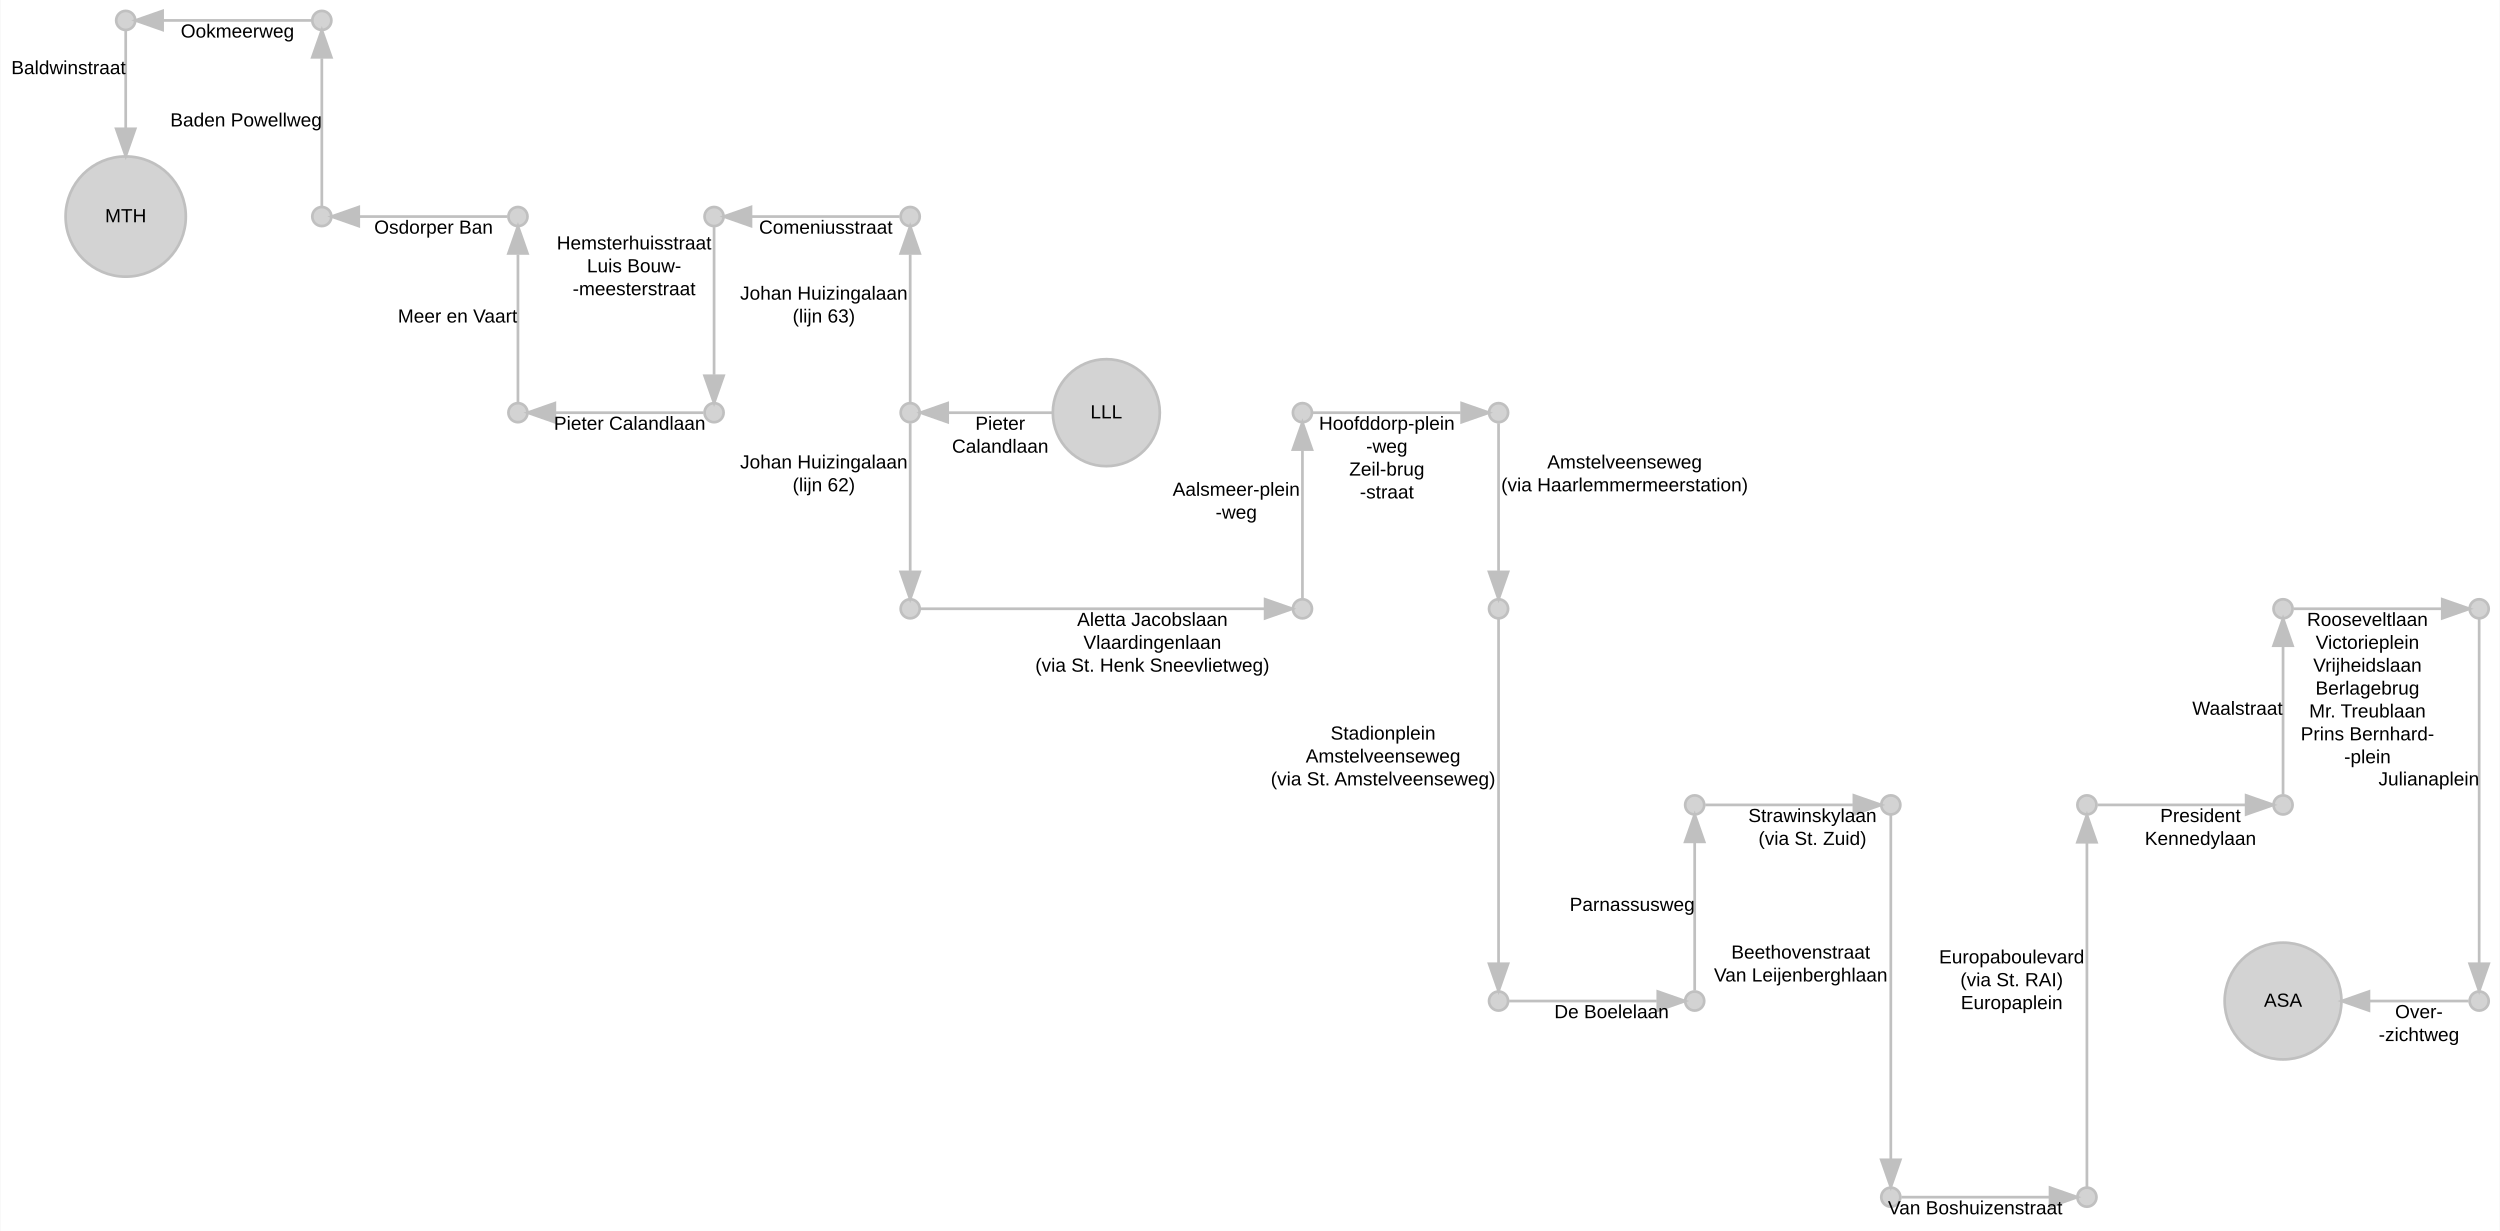
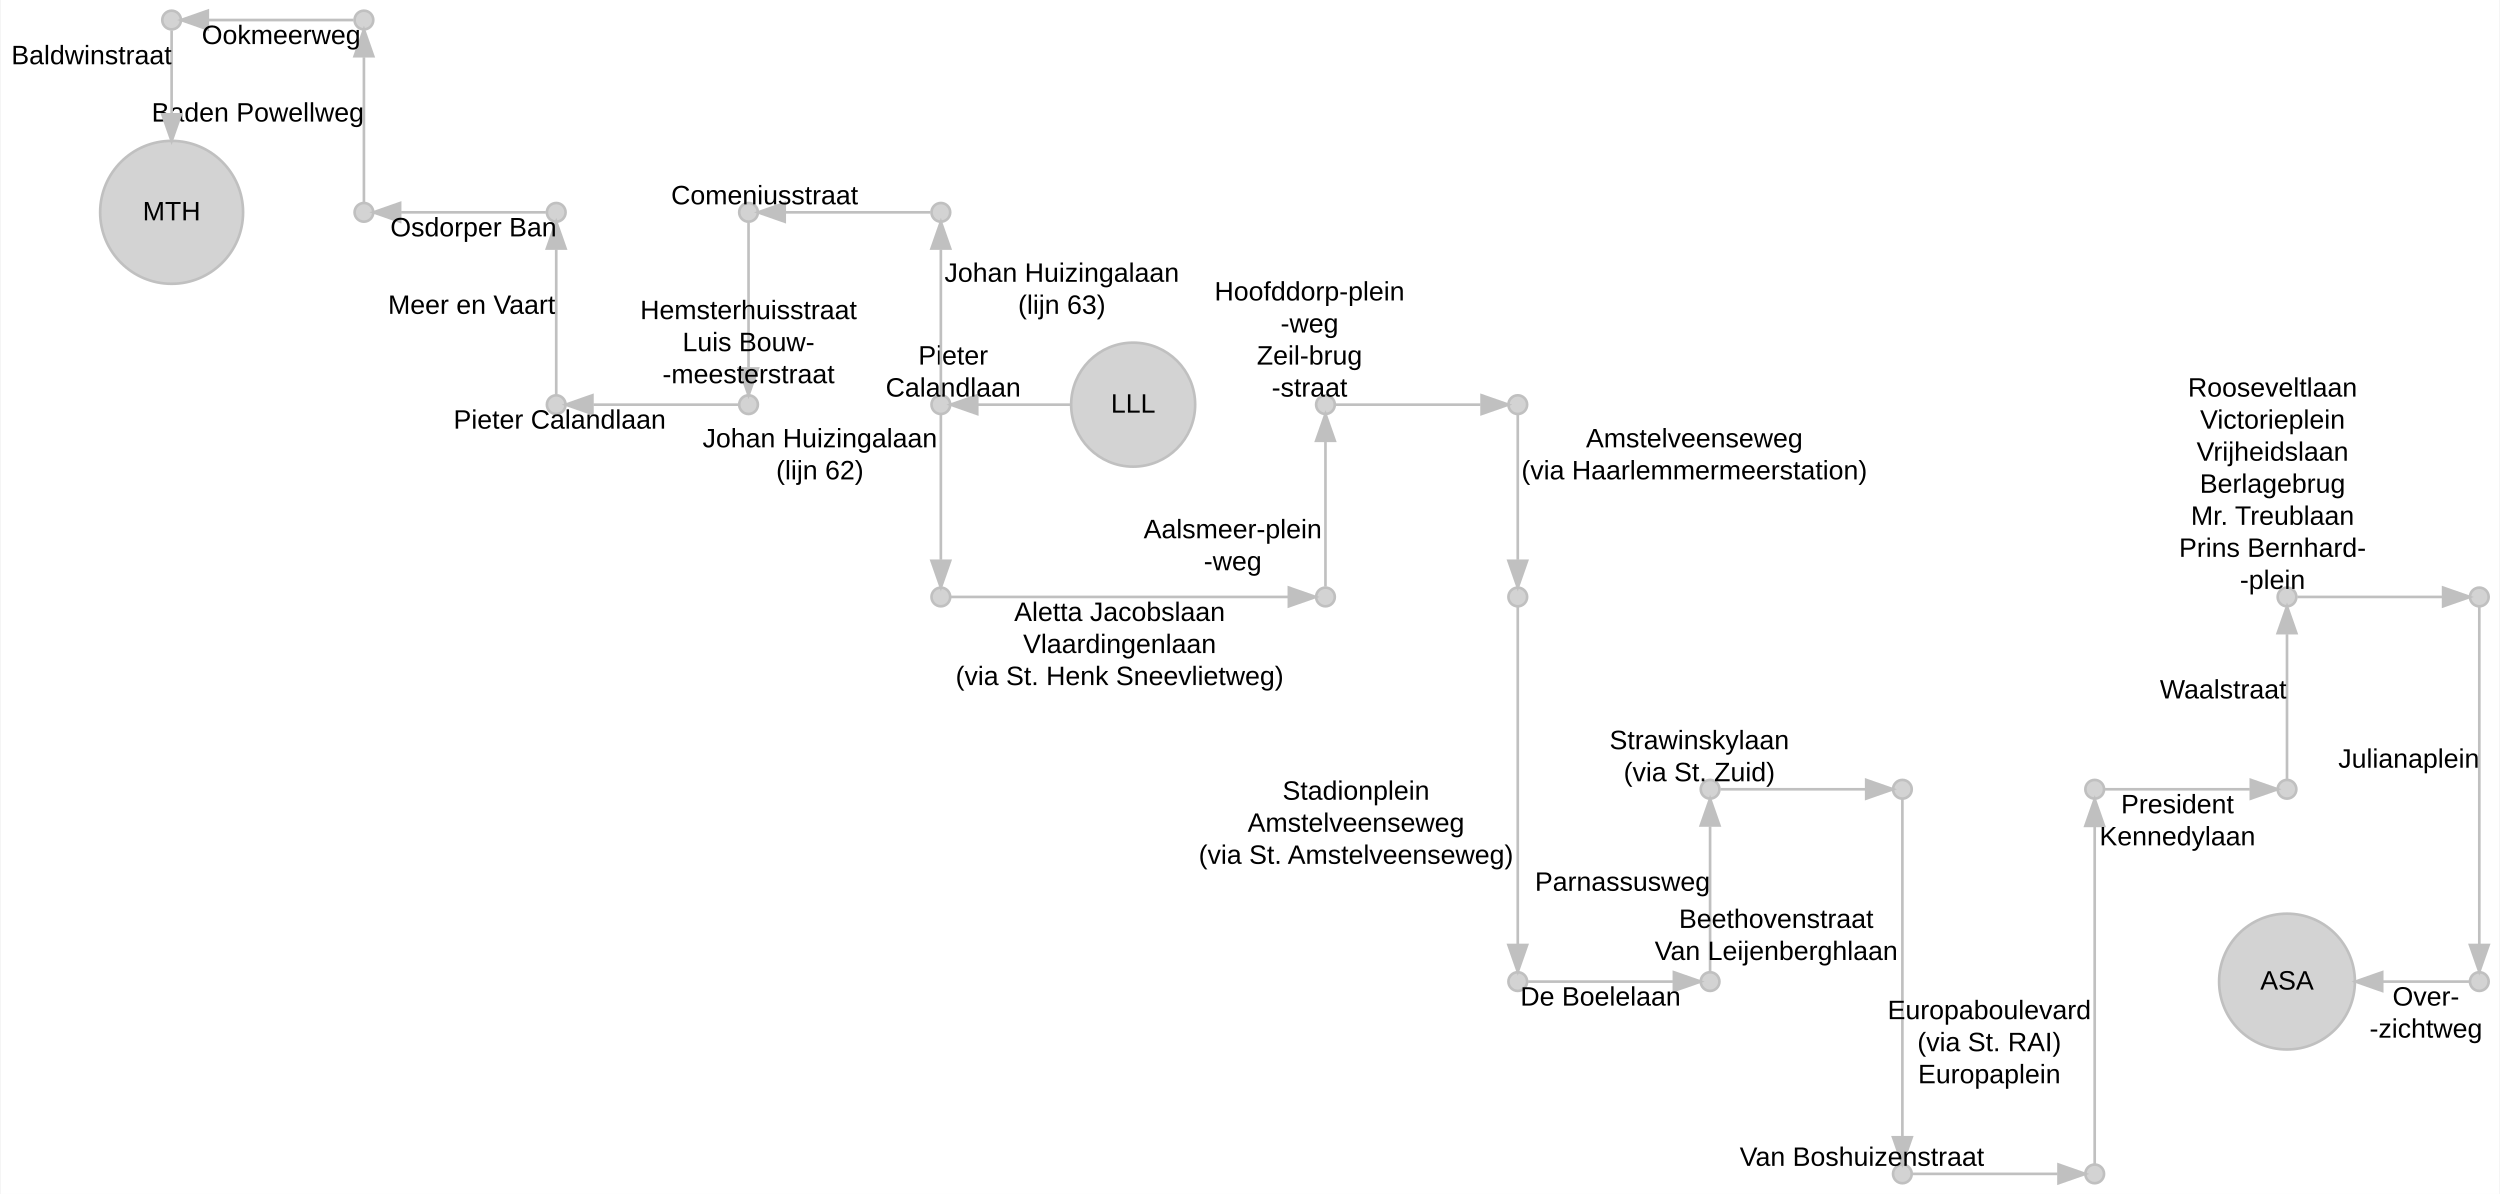
- <svg xmlns="http://www.w3.org/2000/svg" width="918pt" height="452pt" viewBox="0.00 0.00 917.51 451.90">
-   <g id="graph0" class="graph" transform="scale(1 1) rotate(0) translate(4 447.9)">
-     <polygon fill="#ffffff" stroke="transparent" points="-4,4 -4,-447.9 913.506,-447.9 913.506,4 -4,4" />
+ <svg xmlns="http://www.w3.org/2000/svg" width="936pt" height="447pt" viewBox="0.00 0.00 935.51 447.00">
+   <g id="graph0" class="graph" transform="scale(1 1) rotate(0) translate(4 443)">
+     <polygon fill="#ffffff" stroke="transparent" points="-4,4 -4,-443 931.508,-443 931.508,4 -4,4" />
    <g id="node1" class="node">
-       <ellipse fill="#d3d3d3" stroke="#c0c0c0" cx="402.006" cy="-296.4" rx="19.637" ry="19.637" />
-       <text text-anchor="middle" x="402.006" y="-294.3" font-family="Arial" font-size="7.00" fill="#000000">LLL</text>
+       <ellipse fill="#d3d3d3" stroke="#c0c0c0" cx="420.008" cy="-291.5" rx="23.213" ry="23.213" />
+       <text text-anchor="middle" x="420.008" y="-288.5" font-family="Arial" font-size="10.00" fill="#000000">LLL</text>
    </g>
    <g id="node2" class="node">
-       <ellipse fill="#d3d3d3" stroke="#c0c0c0" cx="330.006" cy="-296.4" rx="3.5" ry="3.5" />
+       <ellipse fill="#d3d3d3" stroke="#c0c0c0" cx="348.008" cy="-291.5" rx="3.5" ry="3.5" />
    </g>
    <g id="edge1" class="edge">
-       <path fill="none" stroke="#c0c0c0" d="M382.331,-296.4C370.11,-296.4 354.703,-296.4 343.781,-296.4" />
-       <polygon fill="#c0c0c0" stroke="#c0c0c0" points="343.763,-292.9 333.763,-296.4 343.763,-299.9 343.763,-292.9" />
-       <text text-anchor="middle" x="363.056" y="-290.1" font-family="Arial" font-size="7.00" fill="#000000">Pieter </text>
-       <text text-anchor="middle" x="363.056" y="-281.7" font-family="Arial" font-size="7.00" fill="#000000"> Calandlaan</text>
+       <path fill="none" stroke="#c0c0c0" d="M396.83,-291.5C385.269,-291.5 371.677,-291.5 361.774,-291.5" />
+       <polygon fill="#c0c0c0" stroke="#c0c0c0" points="361.634,-288 351.634,-291.5 361.634,-295 361.634,-288" />
+       <text text-anchor="middle" x="352.628" y="-306.5" font-family="Arial" font-size="10.00" fill="#000000">Pieter </text>
+       <text text-anchor="middle" x="352.628" y="-294.5" font-family="Arial" font-size="10.00" fill="#000000"> Calandlaan</text>
    </g>
    <g id="node3" class="node">
-       <ellipse fill="#d3d3d3" stroke="#c0c0c0" cx="330.006" cy="-368.4" rx="3.5" ry="3.5" />
+       <ellipse fill="#d3d3d3" stroke="#c0c0c0" cx="348.008" cy="-363.5" rx="3.5" ry="3.5" />
    </g>
    <g id="edge2" class="edge">
-       <path fill="none" stroke="#c0c0c0" d="M330.006,-300.271C330.006,-310.326 330.006,-337.659 330.006,-354.49" />
-       <polygon fill="#c0c0c0" stroke="#c0c0c0" points="326.506,-354.854 330.006,-364.854 333.506,-354.854 326.506,-354.854" />
-       <text text-anchor="middle" x="298.301" y="-337.881" font-family="Arial" font-size="7.00" fill="#000000">Johan Huizingalaan </text>
-       <text text-anchor="middle" x="298.301" y="-329.481" font-family="Arial" font-size="7.00" fill="#000000"> (lijn 63)</text>
+       <path fill="none" stroke="#c0c0c0" d="M348.008,-295.371C348.008,-305.426 348.008,-332.759 348.008,-349.59" />
+       <polygon fill="#c0c0c0" stroke="#c0c0c0" points="344.508,-349.954 348.008,-359.954 351.508,-349.954 344.508,-349.954" />
+       <text text-anchor="middle" x="393.3" y="-337.481" font-family="Arial" font-size="10.00" fill="#000000">Johan Huizingalaan </text>
+       <text text-anchor="middle" x="393.3" y="-325.481" font-family="Arial" font-size="10.00" fill="#000000"> (lijn 63)</text>
    </g>
    <g id="node12" class="node">
-       <ellipse fill="#d3d3d3" stroke="#c0c0c0" cx="330.006" cy="-224.4" rx="3.5" ry="3.5" />
+       <ellipse fill="#d3d3d3" stroke="#c0c0c0" cx="348.008" cy="-219.5" rx="3.5" ry="3.5" />
    </g>
    <g id="edge11" class="edge">
-       <path fill="none" stroke="#c0c0c0" d="M330.006,-292.529C330.006,-282.474 330.006,-255.141 330.006,-238.31" />
-       <polygon fill="#c0c0c0" stroke="#c0c0c0" points="333.506,-237.946 330.006,-227.946 326.506,-237.946 333.506,-237.946" />
-       <text text-anchor="middle" x="298.301" y="-275.919" font-family="Arial" font-size="7.00" fill="#000000">Johan Huizingalaan </text>
-       <text text-anchor="middle" x="298.301" y="-267.519" font-family="Arial" font-size="7.00" fill="#000000"> (lijn 62)</text>
+       <path fill="none" stroke="#c0c0c0" d="M348.008,-287.629C348.008,-277.574 348.008,-250.241 348.008,-233.41" />
+       <polygon fill="#c0c0c0" stroke="#c0c0c0" points="351.508,-233.046 348.008,-223.046 344.508,-233.046 351.508,-233.046" />
+       <text text-anchor="middle" x="302.716" y="-275.519" font-family="Arial" font-size="10.00" fill="#000000">Johan Huizingalaan </text>
+       <text text-anchor="middle" x="302.716" y="-263.519" font-family="Arial" font-size="10.00" fill="#000000"> (lijn 62)</text>
    </g>
    <g id="node4" class="node">
-       <ellipse fill="#d3d3d3" stroke="#c0c0c0" cx="258.006" cy="-368.4" rx="3.5" ry="3.5" />
+       <ellipse fill="#d3d3d3" stroke="#c0c0c0" cx="276.008" cy="-363.5" rx="3.5" ry="3.5" />
    </g>
    <g id="edge3" class="edge">
-       <path fill="none" stroke="#c0c0c0" d="M326.135,-368.4C316.079,-368.4 288.746,-368.4 271.915,-368.4" />
-       <polygon fill="#c0c0c0" stroke="#c0c0c0" points="271.551,-364.9 261.551,-368.4 271.551,-371.9 271.551,-364.9" />
-       <text text-anchor="middle" x="299.025" y="-362.1" font-family="Arial" font-size="7.00" fill="#000000">Comeniusstraat</text>
+       <path fill="none" stroke="#c0c0c0" d="M344.137,-363.5C334.082,-363.5 306.749,-363.5 289.918,-363.5" />
+       <polygon fill="#c0c0c0" stroke="#c0c0c0" points="289.554,-360 279.554,-363.5 289.554,-367 289.554,-360" />
+       <text text-anchor="middle" x="282.023" y="-366.5" font-family="Arial" font-size="10.00" fill="#000000">Comeniusstraat</text>
    </g>
    <g id="node5" class="node">
-       <ellipse fill="#d3d3d3" stroke="#c0c0c0" cx="258.006" cy="-296.4" rx="3.5" ry="3.5" />
+       <ellipse fill="#d3d3d3" stroke="#c0c0c0" cx="276.008" cy="-291.5" rx="3.5" ry="3.5" />
    </g>
    <g id="edge4" class="edge">
-       <path fill="none" stroke="#c0c0c0" d="M258.006,-364.529C258.006,-354.474 258.006,-327.141 258.006,-310.31" />
-       <polygon fill="#c0c0c0" stroke="#c0c0c0" points="261.506,-309.946 258.006,-299.946 254.506,-309.946 261.506,-309.946" />
-       <text text-anchor="middle" x="228.642" y="-356.319" font-family="Arial" font-size="7.00" fill="#000000">Hemsterhuisstraat </text>
-       <text text-anchor="middle" x="228.642" y="-347.919" font-family="Arial" font-size="7.00" fill="#000000"> Luis Bouw-</text>
-       <text text-anchor="middle" x="228.642" y="-339.519" font-family="Arial" font-size="7.00" fill="#000000">-meesterstraat</text>
+       <path fill="none" stroke="#c0c0c0" d="M276.008,-359.629C276.008,-349.574 276.008,-322.241 276.008,-305.41" />
+       <polygon fill="#c0c0c0" stroke="#c0c0c0" points="279.508,-305.046 276.008,-295.046 272.508,-305.046 279.508,-305.046" />
+       <text text-anchor="middle" x="276.008" y="-323.519" font-family="Arial" font-size="10.00" fill="#000000">Hemsterhuisstraat </text>
+       <text text-anchor="middle" x="276.008" y="-311.519" font-family="Arial" font-size="10.00" fill="#000000"> Luis Bouw-</text>
+       <text text-anchor="middle" x="276.008" y="-299.519" font-family="Arial" font-size="10.00" fill="#000000">-meesterstraat</text>
    </g>
    <g id="node6" class="node">
-       <ellipse fill="#d3d3d3" stroke="#c0c0c0" cx="186.006" cy="-296.4" rx="3.5" ry="3.5" />
+       <ellipse fill="#d3d3d3" stroke="#c0c0c0" cx="204.008" cy="-291.5" rx="3.5" ry="3.5" />
    </g>
    <g id="edge5" class="edge">
-       <path fill="none" stroke="#c0c0c0" d="M254.135,-296.4C244.079,-296.4 216.746,-296.4 199.915,-296.4" />
-       <polygon fill="#c0c0c0" stroke="#c0c0c0" points="199.552,-292.9 189.552,-296.4 199.552,-299.9 199.552,-292.9" />
-       <text text-anchor="middle" x="227.025" y="-290.1" font-family="Arial" font-size="7.00" fill="#000000">Pieter Calandlaan</text>
+       <path fill="none" stroke="#c0c0c0" d="M272.137,-291.5C262.082,-291.5 234.749,-291.5 217.918,-291.5" />
+       <polygon fill="#c0c0c0" stroke="#c0c0c0" points="217.554,-288 207.554,-291.5 217.554,-295 217.554,-288" />
+       <text text-anchor="middle" x="205.296" y="-282.5" font-family="Arial" font-size="10.00" fill="#000000">Pieter Calandlaan</text>
    </g>
    <g id="node7" class="node">
-       <ellipse fill="#d3d3d3" stroke="#c0c0c0" cx="186.006" cy="-368.4" rx="3.5" ry="3.5" />
+       <ellipse fill="#d3d3d3" stroke="#c0c0c0" cx="204.008" cy="-363.5" rx="3.5" ry="3.5" />
    </g>
    <g id="edge6" class="edge">
-       <path fill="none" stroke="#c0c0c0" d="M186.006,-300.271C186.006,-310.326 186.006,-337.659 186.006,-354.49" />
-       <polygon fill="#c0c0c0" stroke="#c0c0c0" points="182.506,-354.854 186.006,-364.854 189.506,-354.854 182.506,-354.854" />
-       <text text-anchor="middle" x="163.834" y="-329.481" font-family="Arial" font-size="7.00" fill="#000000">Meer en Vaart</text>
+       <path fill="none" stroke="#c0c0c0" d="M204.008,-295.371C204.008,-305.426 204.008,-332.759 204.008,-349.59" />
+       <polygon fill="#c0c0c0" stroke="#c0c0c0" points="200.508,-349.954 204.008,-359.954 207.508,-349.954 200.508,-349.954" />
+       <text text-anchor="middle" x="172.334" y="-325.481" font-family="Arial" font-size="10.00" fill="#000000">Meer en Vaart</text>
    </g>
    <g id="node8" class="node">
-       <ellipse fill="#d3d3d3" stroke="#c0c0c0" cx="114.006" cy="-368.4" rx="3.5" ry="3.5" />
+       <ellipse fill="#d3d3d3" stroke="#c0c0c0" cx="132.008" cy="-363.5" rx="3.5" ry="3.5" />
    </g>
    <g id="edge7" class="edge">
-       <path fill="none" stroke="#c0c0c0" d="M182.135,-368.4C172.079,-368.4 144.746,-368.4 127.915,-368.4" />
-       <polygon fill="#c0c0c0" stroke="#c0c0c0" points="127.552,-364.9 117.552,-368.4 127.552,-371.9 127.552,-364.9" />
-       <text text-anchor="middle" x="155.025" y="-362.1" font-family="Arial" font-size="7.00" fill="#000000">Osdorper Ban</text>
+       <path fill="none" stroke="#c0c0c0" d="M200.137,-363.5C190.082,-363.5 162.749,-363.5 145.918,-363.5" />
+       <polygon fill="#c0c0c0" stroke="#c0c0c0" points="145.554,-360 135.554,-363.5 145.554,-367 145.554,-360" />
+       <text text-anchor="middle" x="173.027" y="-354.5" font-family="Arial" font-size="10.00" fill="#000000">Osdorper Ban</text>
    </g>
    <g id="node9" class="node">
-       <ellipse fill="#d3d3d3" stroke="#c0c0c0" cx="114.006" cy="-440.4" rx="3.5" ry="3.5" />
+       <ellipse fill="#d3d3d3" stroke="#c0c0c0" cx="132.008" cy="-435.5" rx="3.5" ry="3.5" />
    </g>
    <g id="edge8" class="edge">
-       <path fill="none" stroke="#c0c0c0" d="M114.006,-372.271C114.006,-382.326 114.006,-409.659 114.006,-426.49" />
-       <polygon fill="#c0c0c0" stroke="#c0c0c0" points="110.506,-426.854 114.006,-436.854 117.506,-426.854 110.506,-426.854" />
-       <text text-anchor="middle" x="86.193" y="-401.481" font-family="Arial" font-size="7.00" fill="#000000">Baden Powellweg</text>
+       <path fill="none" stroke="#c0c0c0" d="M132.008,-367.371C132.008,-377.426 132.008,-404.759 132.008,-421.59" />
+       <polygon fill="#c0c0c0" stroke="#c0c0c0" points="128.508,-421.954 132.008,-431.954 135.508,-421.954 128.508,-421.954" />
+       <text text-anchor="middle" x="92.275" y="-397.481" font-family="Arial" font-size="10.00" fill="#000000">Baden Powellweg</text>
    </g>
    <g id="node10" class="node">
-       <ellipse fill="#d3d3d3" stroke="#c0c0c0" cx="42.006" cy="-440.4" rx="3.5" ry="3.5" />
+       <ellipse fill="#d3d3d3" stroke="#c0c0c0" cx="60.008" cy="-435.5" rx="3.5" ry="3.5" />
    </g>
    <g id="edge9" class="edge">
-       <path fill="none" stroke="#c0c0c0" d="M110.135,-440.4C100.079,-440.4 72.746,-440.4 55.915,-440.4" />
-       <polygon fill="#c0c0c0" stroke="#c0c0c0" points="55.552,-436.9 45.551,-440.4 55.551,-443.9 55.552,-436.9" />
-       <text text-anchor="middle" x="83.025" y="-434.1" font-family="Arial" font-size="7.00" fill="#000000">Ookmeerweg</text>
+       <path fill="none" stroke="#c0c0c0" d="M128.137,-435.5C118.082,-435.5 90.749,-435.5 73.918,-435.5" />
+       <polygon fill="#c0c0c0" stroke="#c0c0c0" points="73.554,-432 63.554,-435.5 73.554,-439 73.554,-432" />
+       <text text-anchor="middle" x="101.027" y="-426.5" font-family="Arial" font-size="10.00" fill="#000000">Ookmeerweg</text>
    </g>
    <g id="node11" class="node">
-       <ellipse fill="#d3d3d3" stroke="#c0c0c0" cx="42.006" cy="-368.4" rx="22.067" ry="22.067" />
-       <text text-anchor="middle" x="42.006" y="-366.3" font-family="Arial" font-size="7.00" fill="#000000">MTH</text>
+       <ellipse fill="#d3d3d3" stroke="#c0c0c0" cx="60.008" cy="-363.5" rx="26.756" ry="26.756" />
+       <text text-anchor="middle" x="60.008" y="-360.5" font-family="Arial" font-size="10.00" fill="#000000">MTH</text>
    </g>
    <g id="edge10" class="edge">
-       <path fill="none" stroke="#c0c0c0" d="M42.006,-436.529C42.006,-429.666 42.006,-414.753 42.006,-400.625" />
-       <polygon fill="#c0c0c0" stroke="#c0c0c0" points="45.506,-400.602 42.006,-390.602 38.506,-400.602 45.506,-400.602" />
-       <text text-anchor="middle" x="21.003" y="-420.677" font-family="Arial" font-size="7.00" fill="#000000">Baldwinstraat</text>
+       <path fill="none" stroke="#c0c0c0" d="M60.008,-431.629C60.008,-425.498 60.008,-412.945 60.008,-400.265" />
+       <polygon fill="#c0c0c0" stroke="#c0c0c0" points="63.508,-400.189 60.008,-390.189 56.508,-400.189 63.508,-400.189" />
+       <text text-anchor="middle" x="30.004" y="-418.947" font-family="Arial" font-size="10.00" fill="#000000">Baldwinstraat</text>
    </g>
    <g id="node14" class="node">
-       <ellipse fill="#d3d3d3" stroke="#c0c0c0" cx="474.006" cy="-224.4" rx="3.5" ry="3.5" />
+       <ellipse fill="#d3d3d3" stroke="#c0c0c0" cx="492.008" cy="-219.5" rx="3.5" ry="3.5" />
    </g>
    <g id="edge12" class="edge">
-       <path fill="none" stroke="#c0c0c0" d="M333.565,-224.4C351.077,-224.4 428.513,-224.4 460.308,-224.4" />
-       <polygon fill="#c0c0c0" stroke="#c0c0c0" points="460.31,-227.9 470.31,-224.4 460.31,-220.9 460.31,-227.9" />
-       <text text-anchor="middle" x="418.912" y="-218.1" font-family="Arial" font-size="7.00" fill="#000000">Aletta Jacobslaan </text>
-       <text text-anchor="middle" x="418.912" y="-209.7" font-family="Arial" font-size="7.00" fill="#000000"> Vlaardingenlaan </text>
-       <text text-anchor="middle" x="418.912" y="-201.3" font-family="Arial" font-size="7.00" fill="#000000"> (via St. Henk Sneevlietweg)</text>
+       <path fill="none" stroke="#c0c0c0" d="M351.568,-219.5C369.079,-219.5 446.516,-219.5 478.311,-219.5" />
+       <polygon fill="#c0c0c0" stroke="#c0c0c0" points="478.313,-223 488.313,-219.5 478.313,-216 478.313,-223" />
+       <text text-anchor="middle" x="414.939" y="-210.5" font-family="Arial" font-size="10.00" fill="#000000">Aletta Jacobslaan </text>
+       <text text-anchor="middle" x="414.939" y="-198.5" font-family="Arial" font-size="10.00" fill="#000000"> Vlaardingenlaan </text>
+       <text text-anchor="middle" x="414.939" y="-186.5" font-family="Arial" font-size="10.00" fill="#000000"> (via St. Henk Sneevlietweg)</text>
    </g>
    <g id="node13" class="node">
-       <ellipse fill="#d3d3d3" stroke="#c0c0c0" cx="546.006" cy="-224.4" rx="3.5" ry="3.5" />
+       <ellipse fill="#d3d3d3" stroke="#c0c0c0" cx="564.008" cy="-219.5" rx="3.5" ry="3.5" />
    </g>
    <g id="node17" class="node">
-       <ellipse fill="#d3d3d3" stroke="#c0c0c0" cx="546.006" cy="-80.4" rx="3.5" ry="3.5" />
+       <ellipse fill="#d3d3d3" stroke="#c0c0c0" cx="564.008" cy="-75.5" rx="3.5" ry="3.5" />
    </g>
    <g id="edge16" class="edge">
-       <path fill="none" stroke="#c0c0c0" d="M546.006,-220.84C546.006,-203.329 546.006,-125.892 546.006,-94.097" />
-       <polygon fill="#c0c0c0" stroke="#c0c0c0" points="549.506,-94.095 546.006,-84.095 542.506,-94.095 549.506,-94.095" />
-       <text text-anchor="middle" x="503.611" y="-176.369" font-family="Arial" font-size="7.00" fill="#000000">Stadionplein </text>
-       <text text-anchor="middle" x="503.611" y="-167.969" font-family="Arial" font-size="7.00" fill="#000000"> Amstelveenseweg </text>
-       <text text-anchor="middle" x="503.611" y="-159.569" font-family="Arial" font-size="7.00" fill="#000000"> (via St. Amstelveenseweg)</text>
+       <path fill="none" stroke="#c0c0c0" d="M564.008,-215.94C564.008,-198.429 564.008,-120.992 564.008,-89.197" />
+       <polygon fill="#c0c0c0" stroke="#c0c0c0" points="567.508,-89.195 564.008,-79.195 560.508,-89.195 567.508,-89.195" />
+       <text text-anchor="middle" x="503.444" y="-143.569" font-family="Arial" font-size="10.00" fill="#000000">Stadionplein </text>
+       <text text-anchor="middle" x="503.444" y="-131.569" font-family="Arial" font-size="10.00" fill="#000000"> Amstelveenseweg </text>
+       <text text-anchor="middle" x="503.444" y="-119.569" font-family="Arial" font-size="10.00" fill="#000000"> (via St. Amstelveenseweg)</text>
    </g>
    <g id="node15" class="node">
-       <ellipse fill="#d3d3d3" stroke="#c0c0c0" cx="474.006" cy="-296.4" rx="3.5" ry="3.5" />
+       <ellipse fill="#d3d3d3" stroke="#c0c0c0" cx="492.008" cy="-291.5" rx="3.5" ry="3.5" />
    </g>
    <g id="edge13" class="edge">
-       <path fill="none" stroke="#c0c0c0" d="M474.006,-228.271C474.006,-238.326 474.006,-265.659 474.006,-282.49" />
-       <polygon fill="#c0c0c0" stroke="#c0c0c0" points="470.506,-282.854 474.006,-292.854 477.506,-282.854 470.506,-282.854" />
-       <text text-anchor="middle" x="449.7" y="-265.881" font-family="Arial" font-size="7.00" fill="#000000">Aalsmeer-plein </text>
-       <text text-anchor="middle" x="449.7" y="-257.481" font-family="Arial" font-size="7.00" fill="#000000"> -weg</text>
+       <path fill="none" stroke="#c0c0c0" d="M492.008,-223.371C492.008,-233.426 492.008,-260.759 492.008,-277.59" />
+       <polygon fill="#c0c0c0" stroke="#c0c0c0" points="488.508,-277.954 492.008,-287.954 495.508,-277.954 488.508,-277.954" />
+       <text text-anchor="middle" x="457.285" y="-241.481" font-family="Arial" font-size="10.00" fill="#000000">Aalsmeer-plein </text>
+       <text text-anchor="middle" x="457.285" y="-229.481" font-family="Arial" font-size="10.00" fill="#000000"> -weg</text>
    </g>
    <g id="node16" class="node">
-       <ellipse fill="#d3d3d3" stroke="#c0c0c0" cx="546.006" cy="-296.4" rx="3.5" ry="3.5" />
+       <ellipse fill="#d3d3d3" stroke="#c0c0c0" cx="564.008" cy="-291.5" rx="3.5" ry="3.5" />
    </g>
    <g id="edge14" class="edge">
-       <path fill="none" stroke="#c0c0c0" d="M477.877,-296.4C487.932,-296.4 515.265,-296.4 532.096,-296.4" />
-       <polygon fill="#c0c0c0" stroke="#c0c0c0" points="532.46,-299.9 542.46,-296.4 532.46,-292.9 532.46,-299.9" />
-       <text text-anchor="middle" x="504.986" y="-290.1" font-family="Arial" font-size="7.00" fill="#000000">Hoofddorp-plein </text>
-       <text text-anchor="middle" x="504.986" y="-281.7" font-family="Arial" font-size="7.00" fill="#000000"> -weg </text>
-       <text text-anchor="middle" x="504.986" y="-273.3" font-family="Arial" font-size="7.00" fill="#000000"> Zeil-brug </text>
-       <text text-anchor="middle" x="504.986" y="-264.9" font-family="Arial" font-size="7.00" fill="#000000"> -straat</text>
+       <path fill="none" stroke="#c0c0c0" d="M495.879,-291.5C505.934,-291.5 533.267,-291.5 550.098,-291.5" />
+       <polygon fill="#c0c0c0" stroke="#c0c0c0" points="550.462,-295 560.462,-291.5 550.462,-288 550.462,-295" />
+       <text text-anchor="middle" x="486.037" y="-330.5" font-family="Arial" font-size="10.00" fill="#000000">Hoofddorp-plein </text>
+       <text text-anchor="middle" x="486.037" y="-318.5" font-family="Arial" font-size="10.00" fill="#000000"> -weg </text>
+       <text text-anchor="middle" x="486.037" y="-306.5" font-family="Arial" font-size="10.00" fill="#000000"> Zeil-brug </text>
+       <text text-anchor="middle" x="486.037" y="-294.5" font-family="Arial" font-size="10.00" fill="#000000"> -straat</text>
    </g>
    <g id="edge15" class="edge">
-       <path fill="none" stroke="#c0c0c0" d="M546.006,-292.529C546.006,-282.474 546.006,-255.141 546.006,-238.31" />
-       <polygon fill="#c0c0c0" stroke="#c0c0c0" points="549.506,-237.946 546.006,-227.946 542.506,-237.946 549.506,-237.946" />
-       <text text-anchor="middle" x="592.28" y="-275.919" font-family="Arial" font-size="7.00" fill="#000000">Amstelveenseweg </text>
-       <text text-anchor="middle" x="592.28" y="-267.519" font-family="Arial" font-size="7.00" fill="#000000"> (via Haarlemmermeerstation)</text>
+       <path fill="none" stroke="#c0c0c0" d="M564.008,-287.629C564.008,-277.574 564.008,-250.241 564.008,-233.41" />
+       <polygon fill="#c0c0c0" stroke="#c0c0c0" points="567.508,-233.046 564.008,-223.046 560.508,-233.046 567.508,-233.046" />
+       <text text-anchor="middle" x="630.115" y="-275.519" font-family="Arial" font-size="10.00" fill="#000000">Amstelveenseweg </text>
+       <text text-anchor="middle" x="630.115" y="-263.519" font-family="Arial" font-size="10.00" fill="#000000"> (via Haarlemmermeerstation)</text>
    </g>
    <g id="node18" class="node">
-       <ellipse fill="#d3d3d3" stroke="#c0c0c0" cx="618.006" cy="-80.4" rx="3.5" ry="3.5" />
+       <ellipse fill="#d3d3d3" stroke="#c0c0c0" cx="636.008" cy="-75.5" rx="3.5" ry="3.5" />
    </g>
    <g id="edge17" class="edge">
-       <path fill="none" stroke="#c0c0c0" d="M549.877,-80.4C559.932,-80.4 587.265,-80.4 604.096,-80.4" />
-       <polygon fill="#c0c0c0" stroke="#c0c0c0" points="604.46,-83.9 614.46,-80.4 604.46,-76.9 604.46,-83.9" />
-       <text text-anchor="middle" x="587.489" y="-74.1" font-family="Arial" font-size="7.00" fill="#000000">De Boelelaan</text>
+       <path fill="none" stroke="#c0c0c0" d="M567.879,-75.5C577.934,-75.5 605.267,-75.5 622.098,-75.5" />
+       <polygon fill="#c0c0c0" stroke="#c0c0c0" points="622.462,-79 632.462,-75.5 622.462,-72 622.462,-79" />
+       <text text-anchor="middle" x="594.989" y="-66.5" font-family="Arial" font-size="10.00" fill="#000000">De Boelelaan</text>
    </g>
    <g id="node19" class="node">
-       <ellipse fill="#d3d3d3" stroke="#c0c0c0" cx="618.006" cy="-152.4" rx="3.5" ry="3.5" />
+       <ellipse fill="#d3d3d3" stroke="#c0c0c0" cx="636.008" cy="-147.5" rx="3.5" ry="3.5" />
    </g>
    <g id="edge18" class="edge">
-       <path fill="none" stroke="#c0c0c0" d="M618.006,-84.271C618.006,-94.326 618.006,-121.659 618.006,-138.49" />
-       <polygon fill="#c0c0c0" stroke="#c0c0c0" points="614.506,-138.854 618.006,-148.854 621.506,-138.854 614.506,-138.854" />
-       <text text-anchor="middle" x="595.056" y="-113.481" font-family="Arial" font-size="7.00" fill="#000000">Parnassusweg</text>
+       <path fill="none" stroke="#c0c0c0" d="M636.008,-79.371C636.008,-89.426 636.008,-116.759 636.008,-133.59" />
+       <polygon fill="#c0c0c0" stroke="#c0c0c0" points="632.508,-133.954 636.008,-143.954 639.508,-133.954 632.508,-133.954" />
+       <text text-anchor="middle" x="603.222" y="-109.481" font-family="Arial" font-size="10.00" fill="#000000">Parnassusweg</text>
    </g>
    <g id="node20" class="node">
-       <ellipse fill="#d3d3d3" stroke="#c0c0c0" cx="690.006" cy="-152.4" rx="3.5" ry="3.5" />
+       <ellipse fill="#d3d3d3" stroke="#c0c0c0" cx="708.008" cy="-147.5" rx="3.5" ry="3.5" />
    </g>
    <g id="edge19" class="edge">
-       <path fill="none" stroke="#c0c0c0" d="M621.877,-152.4C631.932,-152.4 659.265,-152.4 676.096,-152.4" />
-       <polygon fill="#c0c0c0" stroke="#c0c0c0" points="676.46,-155.9 686.46,-152.4 676.46,-148.9 676.46,-155.9" />
-       <text text-anchor="middle" x="661.238" y="-146.1" font-family="Arial" font-size="7.00" fill="#000000">Strawinskylaan </text>
-       <text text-anchor="middle" x="661.238" y="-137.7" font-family="Arial" font-size="7.00" fill="#000000"> (via St. Zuid)</text>
+       <path fill="none" stroke="#c0c0c0" d="M639.879,-147.5C649.934,-147.5 677.267,-147.5 694.098,-147.5" />
+       <polygon fill="#c0c0c0" stroke="#c0c0c0" points="694.462,-151 704.462,-147.5 694.462,-144 694.462,-151" />
+       <text text-anchor="middle" x="631.985" y="-162.5" font-family="Arial" font-size="10.00" fill="#000000">Strawinskylaan </text>
+       <text text-anchor="middle" x="631.985" y="-150.5" font-family="Arial" font-size="10.00" fill="#000000"> (via St. Zuid)</text>
    </g>
    <g id="node21" class="node">
-       <ellipse fill="#d3d3d3" stroke="#c0c0c0" cx="690.006" cy="-8.4" rx="3.5" ry="3.5" />
+       <ellipse fill="#d3d3d3" stroke="#c0c0c0" cx="708.008" cy="-3.5" rx="3.5" ry="3.5" />
    </g>
    <g id="edge20" class="edge">
-       <path fill="none" stroke="#c0c0c0" d="M690.006,-148.84C690.006,-131.329 690.006,-53.892 690.006,-22.097" />
-       <polygon fill="#c0c0c0" stroke="#c0c0c0" points="693.506,-22.095 690.006,-12.095 686.506,-22.095 693.506,-22.095" />
-       <text text-anchor="middle" x="656.938" y="-95.969" font-family="Arial" font-size="7.00" fill="#000000">Beethovenstraat </text>
-       <text text-anchor="middle" x="656.938" y="-87.569" font-family="Arial" font-size="7.00" fill="#000000"> Van Leijenberghlaan</text>
+       <path fill="none" stroke="#c0c0c0" d="M708.008,-143.94C708.008,-126.429 708.008,-48.992 708.008,-17.197" />
+       <polygon fill="#c0c0c0" stroke="#c0c0c0" points="711.508,-17.195 708.008,-7.195 704.508,-17.195 711.508,-17.195" />
+       <text text-anchor="middle" x="660.768" y="-95.569" font-family="Arial" font-size="10.00" fill="#000000">Beethovenstraat </text>
+       <text text-anchor="middle" x="660.768" y="-83.569" font-family="Arial" font-size="10.00" fill="#000000"> Van Leijenberghlaan</text>
    </g>
    <g id="node22" class="node">
-       <ellipse fill="#d3d3d3" stroke="#c0c0c0" cx="762.006" cy="-8.4" rx="3.5" ry="3.5" />
+       <ellipse fill="#d3d3d3" stroke="#c0c0c0" cx="780.008" cy="-3.5" rx="3.5" ry="3.5" />
    </g>
    <g id="edge21" class="edge">
-       <path fill="none" stroke="#c0c0c0" d="M693.877,-8.4C703.932,-8.4 731.265,-8.4 748.096,-8.4" />
-       <polygon fill="#c0c0c0" stroke="#c0c0c0" points="748.46,-11.9 758.46,-8.4 748.46,-4.9 748.46,-11.9" />
-       <text text-anchor="middle" x="720.986" y="-2.1" font-family="Arial" font-size="7.00" fill="#000000">Van Boshuizenstraat</text>
+       <path fill="none" stroke="#c0c0c0" d="M711.879,-3.5C721.934,-3.5 749.267,-3.5 766.098,-3.5" />
+       <polygon fill="#c0c0c0" stroke="#c0c0c0" points="766.462,-7 776.462,-3.5 766.462,-0 766.462,-7" />
+       <text text-anchor="middle" x="692.862" y="-6.5" font-family="Arial" font-size="10.00" fill="#000000">Van Boshuizenstraat</text>
    </g>
    <g id="node23" class="node">
-       <ellipse fill="#d3d3d3" stroke="#c0c0c0" cx="762.006" cy="-152.4" rx="3.5" ry="3.5" />
+       <ellipse fill="#d3d3d3" stroke="#c0c0c0" cx="780.008" cy="-147.5" rx="3.5" ry="3.5" />
    </g>
    <g id="edge22" class="edge">
-       <path fill="none" stroke="#c0c0c0" d="M762.006,-11.96C762.006,-29.471 762.006,-106.908 762.006,-138.703" />
-       <polygon fill="#c0c0c0" stroke="#c0c0c0" points="758.506,-138.705 762.006,-148.705 765.506,-138.705 758.506,-138.705" />
-       <text text-anchor="middle" x="734.385" y="-94.231" font-family="Arial" font-size="7.00" fill="#000000">Europaboulevard </text>
-       <text text-anchor="middle" x="734.385" y="-85.831" font-family="Arial" font-size="7.00" fill="#000000"> (via St. RAI) </text>
-       <text text-anchor="middle" x="734.385" y="-77.431" font-family="Arial" font-size="7.00" fill="#000000"> Europaplein</text>
+       <path fill="none" stroke="#c0c0c0" d="M780.008,-7.06C780.008,-24.571 780.008,-102.008 780.008,-133.803" />
+       <polygon fill="#c0c0c0" stroke="#c0c0c0" points="776.508,-133.805 780.008,-143.805 783.508,-133.805 776.508,-133.805" />
+       <text text-anchor="middle" x="740.551" y="-61.431" font-family="Arial" font-size="10.00" fill="#000000">Europaboulevard </text>
+       <text text-anchor="middle" x="740.551" y="-49.431" font-family="Arial" font-size="10.00" fill="#000000"> (via St. RAI) </text>
+       <text text-anchor="middle" x="740.551" y="-37.431" font-family="Arial" font-size="10.00" fill="#000000"> Europaplein</text>
    </g>
    <g id="node24" class="node">
-       <ellipse fill="#d3d3d3" stroke="#c0c0c0" cx="834.006" cy="-152.4" rx="3.5" ry="3.5" />
+       <ellipse fill="#d3d3d3" stroke="#c0c0c0" cx="852.008" cy="-147.5" rx="3.5" ry="3.5" />
    </g>
    <g id="edge23" class="edge">
-       <path fill="none" stroke="#c0c0c0" d="M765.877,-152.4C775.932,-152.4 803.265,-152.4 820.096,-152.4" />
-       <polygon fill="#c0c0c0" stroke="#c0c0c0" points="820.46,-155.9 830.46,-152.4 820.46,-148.9 820.46,-155.9" />
-       <text text-anchor="middle" x="803.686" y="-146.1" font-family="Arial" font-size="7.00" fill="#000000">President </text>
-       <text text-anchor="middle" x="803.686" y="-137.7" font-family="Arial" font-size="7.00" fill="#000000"> Kennedylaan</text>
+       <path fill="none" stroke="#c0c0c0" d="M783.879,-147.5C793.934,-147.5 821.267,-147.5 838.098,-147.5" />
+       <polygon fill="#c0c0c0" stroke="#c0c0c0" points="838.462,-151 848.462,-147.5 838.462,-144 838.462,-151" />
+       <text text-anchor="middle" x="810.989" y="-138.5" font-family="Arial" font-size="10.00" fill="#000000">President </text>
+       <text text-anchor="middle" x="810.989" y="-126.5" font-family="Arial" font-size="10.00" fill="#000000"> Kennedylaan</text>
    </g>
    <g id="node25" class="node">
-       <ellipse fill="#d3d3d3" stroke="#c0c0c0" cx="834.006" cy="-224.4" rx="3.5" ry="3.5" />
+       <ellipse fill="#d3d3d3" stroke="#c0c0c0" cx="852.008" cy="-219.5" rx="3.5" ry="3.5" />
    </g>
    <g id="edge24" class="edge">
-       <path fill="none" stroke="#c0c0c0" d="M834.006,-156.271C834.006,-166.326 834.006,-193.659 834.006,-210.49" />
-       <polygon fill="#c0c0c0" stroke="#c0c0c0" points="830.506,-210.854 834.006,-220.854 837.506,-210.854 830.506,-210.854" />
-       <text text-anchor="middle" x="817.282" y="-185.481" font-family="Arial" font-size="7.00" fill="#000000">Waalstraat</text>
+       <path fill="none" stroke="#c0c0c0" d="M852.008,-151.371C852.008,-161.426 852.008,-188.759 852.008,-205.59" />
+       <polygon fill="#c0c0c0" stroke="#c0c0c0" points="848.508,-205.954 852.008,-215.954 855.508,-205.954 848.508,-205.954" />
+       <text text-anchor="middle" x="828.117" y="-181.481" font-family="Arial" font-size="10.00" fill="#000000">Waalstraat</text>
    </g>
    <g id="node26" class="node">
-       <ellipse fill="#d3d3d3" stroke="#c0c0c0" cx="906.006" cy="-224.4" rx="3.5" ry="3.5" />
+       <ellipse fill="#d3d3d3" stroke="#c0c0c0" cx="924.008" cy="-219.5" rx="3.5" ry="3.5" />
    </g>
    <g id="edge25" class="edge">
-       <path fill="none" stroke="#c0c0c0" d="M837.877,-224.4C847.932,-224.4 875.265,-224.4 892.096,-224.4" />
-       <polygon fill="#c0c0c0" stroke="#c0c0c0" points="892.46,-227.9 902.46,-224.4 892.46,-220.9 892.46,-227.9" />
-       <text text-anchor="middle" x="864.986" y="-218.1" font-family="Arial" font-size="7.00" fill="#000000">Rooseveltlaan </text>
-       <text text-anchor="middle" x="864.986" y="-209.7" font-family="Arial" font-size="7.00" fill="#000000"> Victorieplein </text>
-       <text text-anchor="middle" x="864.986" y="-201.3" font-family="Arial" font-size="7.00" fill="#000000"> Vrijheidslaan </text>
-       <text text-anchor="middle" x="864.986" y="-192.9" font-family="Arial" font-size="7.00" fill="#000000"> Berlagebrug </text>
-       <text text-anchor="middle" x="864.986" y="-184.5" font-family="Arial" font-size="7.00" fill="#000000"> Mr. Treublaan </text>
-       <text text-anchor="middle" x="864.986" y="-176.1" font-family="Arial" font-size="7.00" fill="#000000"> Prins Bernhard-</text>
-       <text text-anchor="middle" x="864.986" y="-167.7" font-family="Arial" font-size="7.00" fill="#000000">-plein</text>
+       <path fill="none" stroke="#c0c0c0" d="M855.879,-219.5C865.934,-219.5 893.267,-219.5 910.098,-219.5" />
+       <polygon fill="#c0c0c0" stroke="#c0c0c0" points="910.462,-223 920.462,-219.5 910.462,-216 910.462,-223" />
+       <text text-anchor="middle" x="846.596" y="-294.5" font-family="Arial" font-size="10.00" fill="#000000">Rooseveltlaan </text>
+       <text text-anchor="middle" x="846.596" y="-282.5" font-family="Arial" font-size="10.00" fill="#000000"> Victorieplein </text>
+       <text text-anchor="middle" x="846.596" y="-270.5" font-family="Arial" font-size="10.00" fill="#000000"> Vrijheidslaan </text>
+       <text text-anchor="middle" x="846.596" y="-258.5" font-family="Arial" font-size="10.00" fill="#000000"> Berlagebrug </text>
+       <text text-anchor="middle" x="846.596" y="-246.5" font-family="Arial" font-size="10.00" fill="#000000"> Mr. Treublaan </text>
+       <text text-anchor="middle" x="846.596" y="-234.5" font-family="Arial" font-size="10.00" fill="#000000"> Prins Bernhard-</text>
+       <text text-anchor="middle" x="846.596" y="-222.5" font-family="Arial" font-size="10.00" fill="#000000">-plein</text>
    </g>
    <g id="node27" class="node">
-       <ellipse fill="#d3d3d3" stroke="#c0c0c0" cx="906.006" cy="-80.4" rx="3.5" ry="3.5" />
+       <ellipse fill="#d3d3d3" stroke="#c0c0c0" cx="924.008" cy="-75.5" rx="3.5" ry="3.5" />
    </g>
    <g id="edge26" class="edge">
-       <path fill="none" stroke="#c0c0c0" d="M906.006,-220.84C906.006,-203.329 906.006,-125.892 906.006,-94.097" />
-       <polygon fill="#c0c0c0" stroke="#c0c0c0" points="909.506,-94.095 906.006,-84.095 902.506,-94.095 909.506,-94.095" />
-       <text text-anchor="middle" x="887.529" y="-159.569" font-family="Arial" font-size="7.00" fill="#000000">Julianaplein</text>
+       <path fill="none" stroke="#c0c0c0" d="M924.008,-215.94C924.008,-198.429 924.008,-120.992 924.008,-89.197" />
+       <polygon fill="#c0c0c0" stroke="#c0c0c0" points="927.508,-89.195 924.008,-79.195 920.508,-89.195 927.508,-89.195" />
+       <text text-anchor="middle" x="897.614" y="-155.569" font-family="Arial" font-size="10.00" fill="#000000">Julianaplein</text>
    </g>
    <g id="node28" class="node">
-       <ellipse fill="#d3d3d3" stroke="#c0c0c0" cx="834.006" cy="-80.4" rx="21.436" ry="21.436" />
-       <text text-anchor="middle" x="834.006" y="-78.3" font-family="Arial" font-size="7.00" fill="#000000">ASA</text>
+       <ellipse fill="#d3d3d3" stroke="#c0c0c0" cx="852.008" cy="-75.5" rx="25.422" ry="25.422" />
+       <text text-anchor="middle" x="852.008" y="-72.5" font-family="Arial" font-size="10.00" fill="#000000">ASA</text>
    </g>
    <g id="edge27" class="edge">
-       <path fill="none" stroke="#c0c0c0" d="M902.135,-80.4C895.177,-80.4 879.949,-80.4 865.65,-80.4" />
-       <polygon fill="#c0c0c0" stroke="#c0c0c0" points="865.535,-76.9 855.535,-80.4 865.535,-83.9 865.535,-76.9" />
-       <text text-anchor="middle" x="883.892" y="-74.1" font-family="Arial" font-size="7.00" fill="#000000">Over-</text>
-       <text text-anchor="middle" x="883.892" y="-65.7" font-family="Arial" font-size="7.00" fill="#000000">-zichtweg</text>
+       <path fill="none" stroke="#c0c0c0" d="M920.137,-75.5C913.868,-75.5 900.883,-75.5 887.914,-75.5" />
+       <polygon fill="#c0c0c0" stroke="#c0c0c0" points="887.646,-72 877.646,-75.5 887.646,-79 887.646,-72" />
+       <text text-anchor="middle" x="904.026" y="-66.5" font-family="Arial" font-size="10.00" fill="#000000">Over-</text>
+       <text text-anchor="middle" x="904.026" y="-54.5" font-family="Arial" font-size="10.00" fill="#000000">-zichtweg</text>
    </g>
  </g>
</svg>
